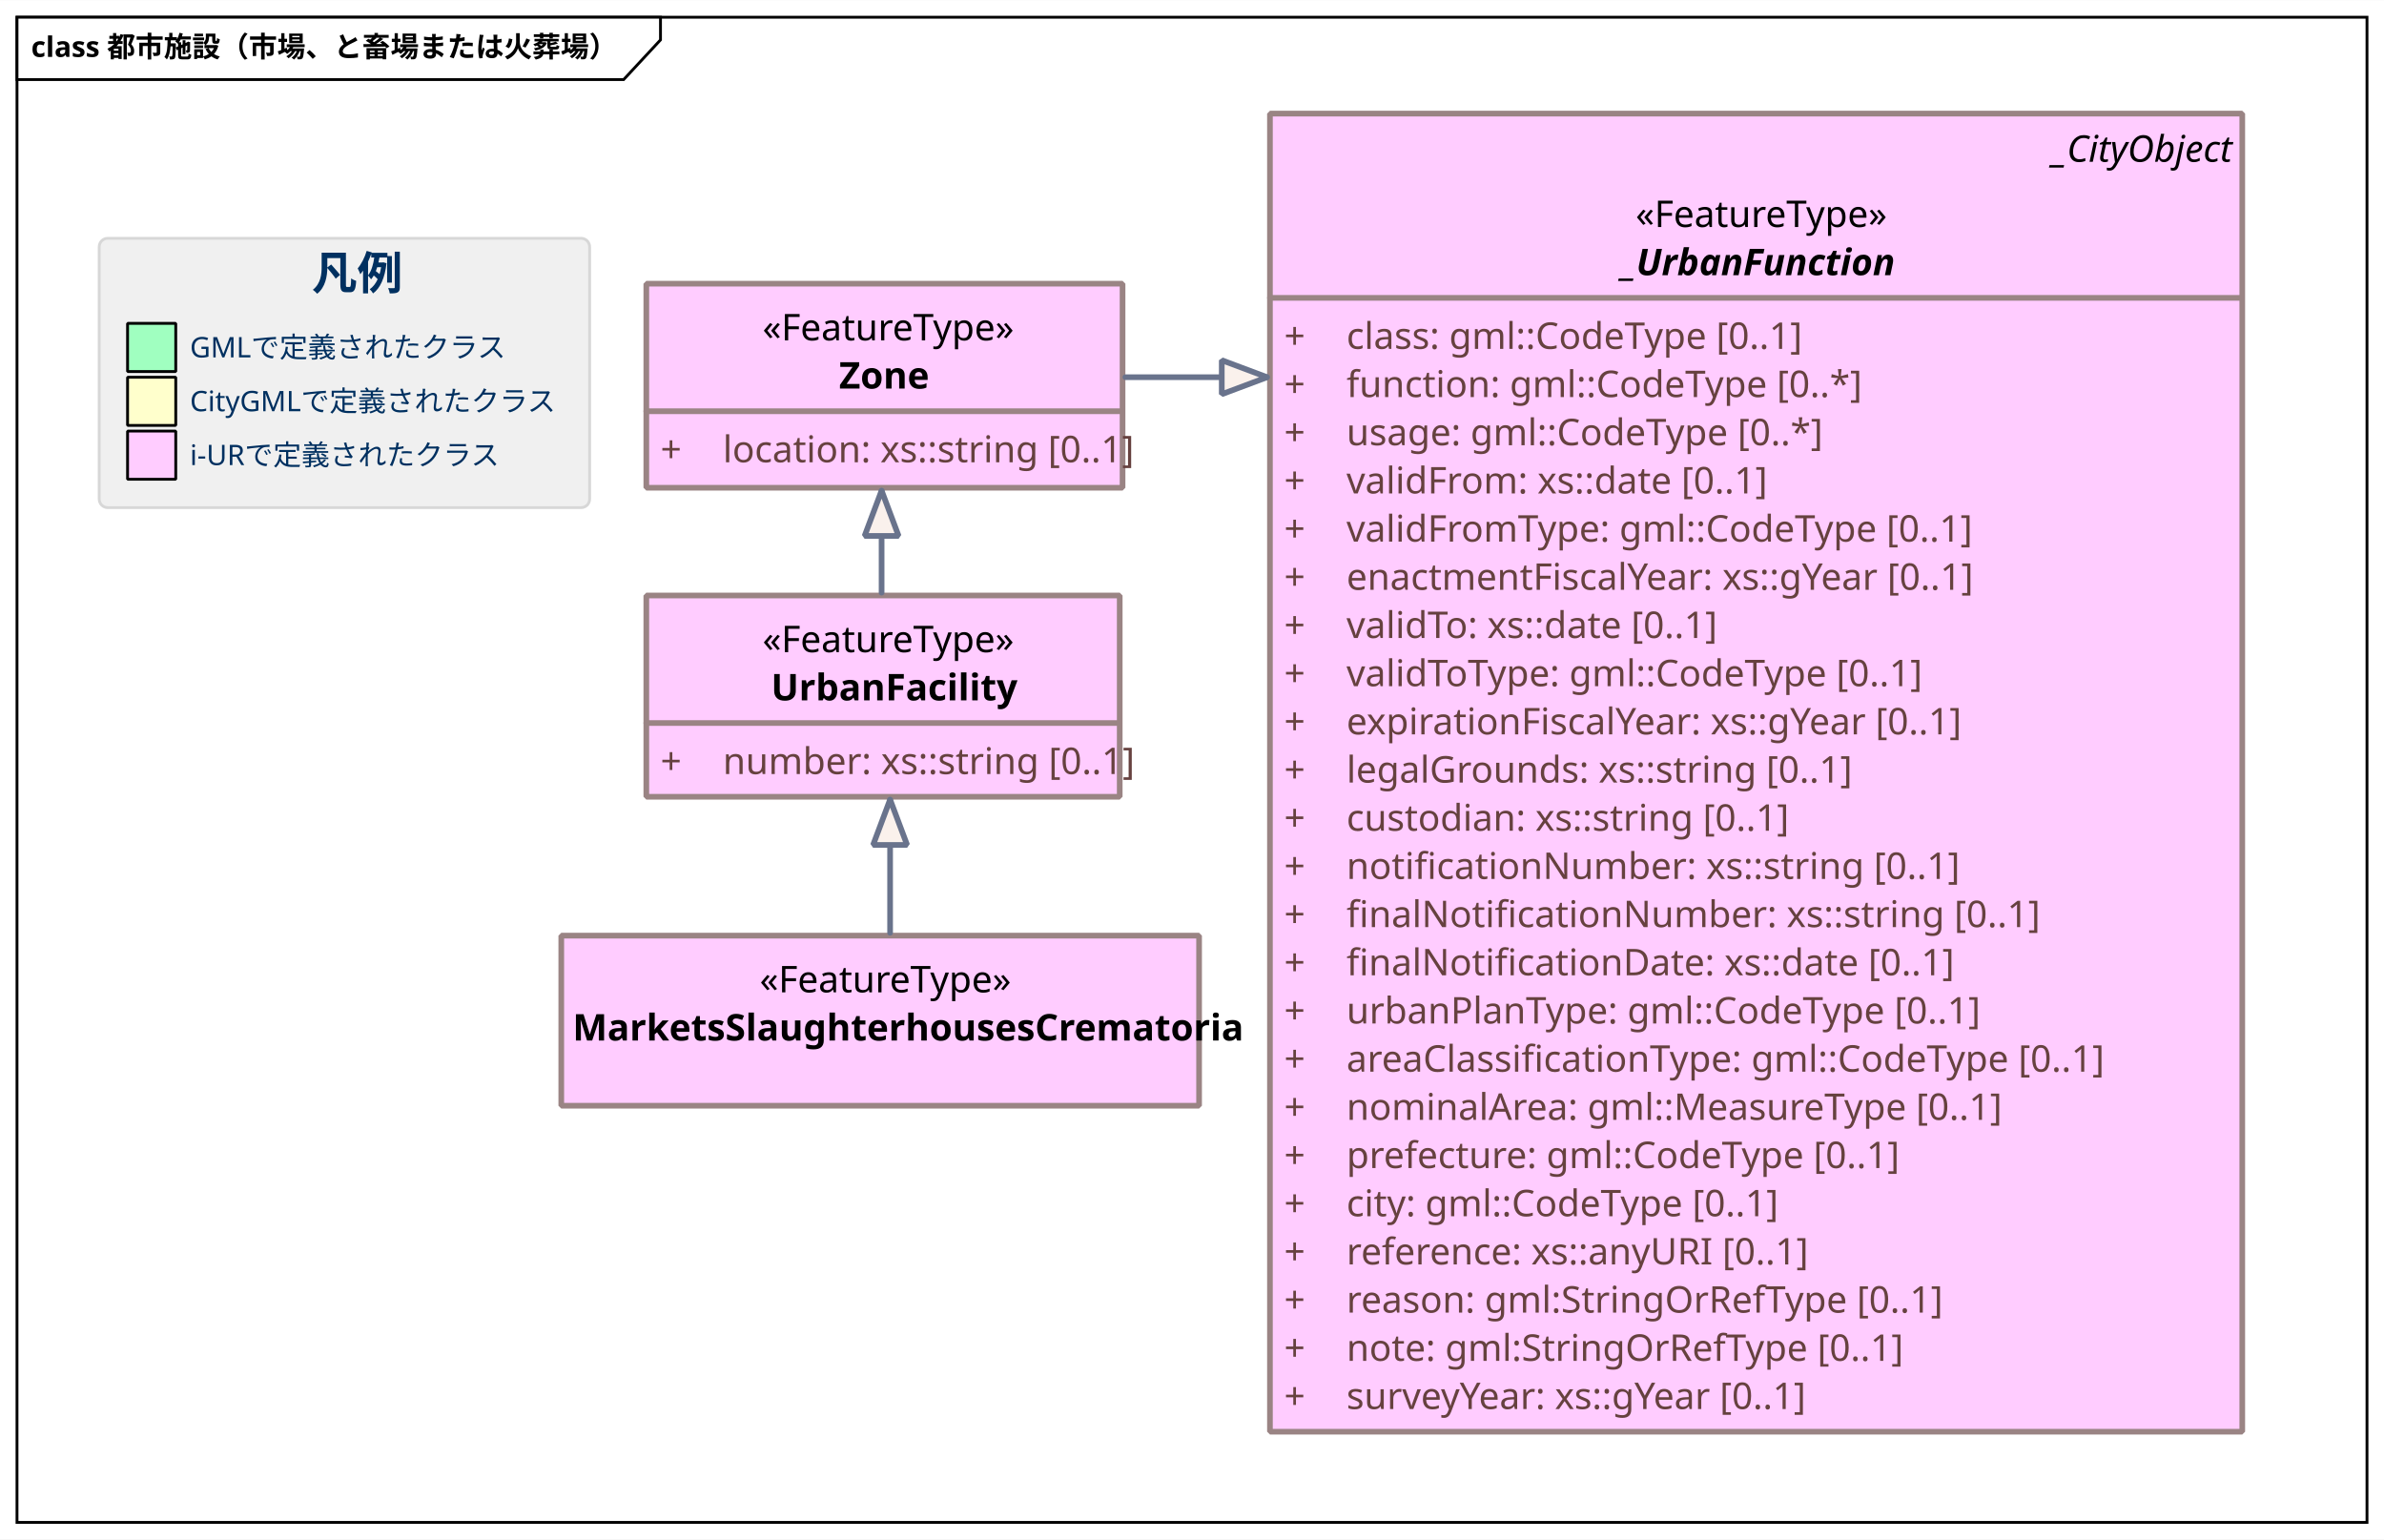
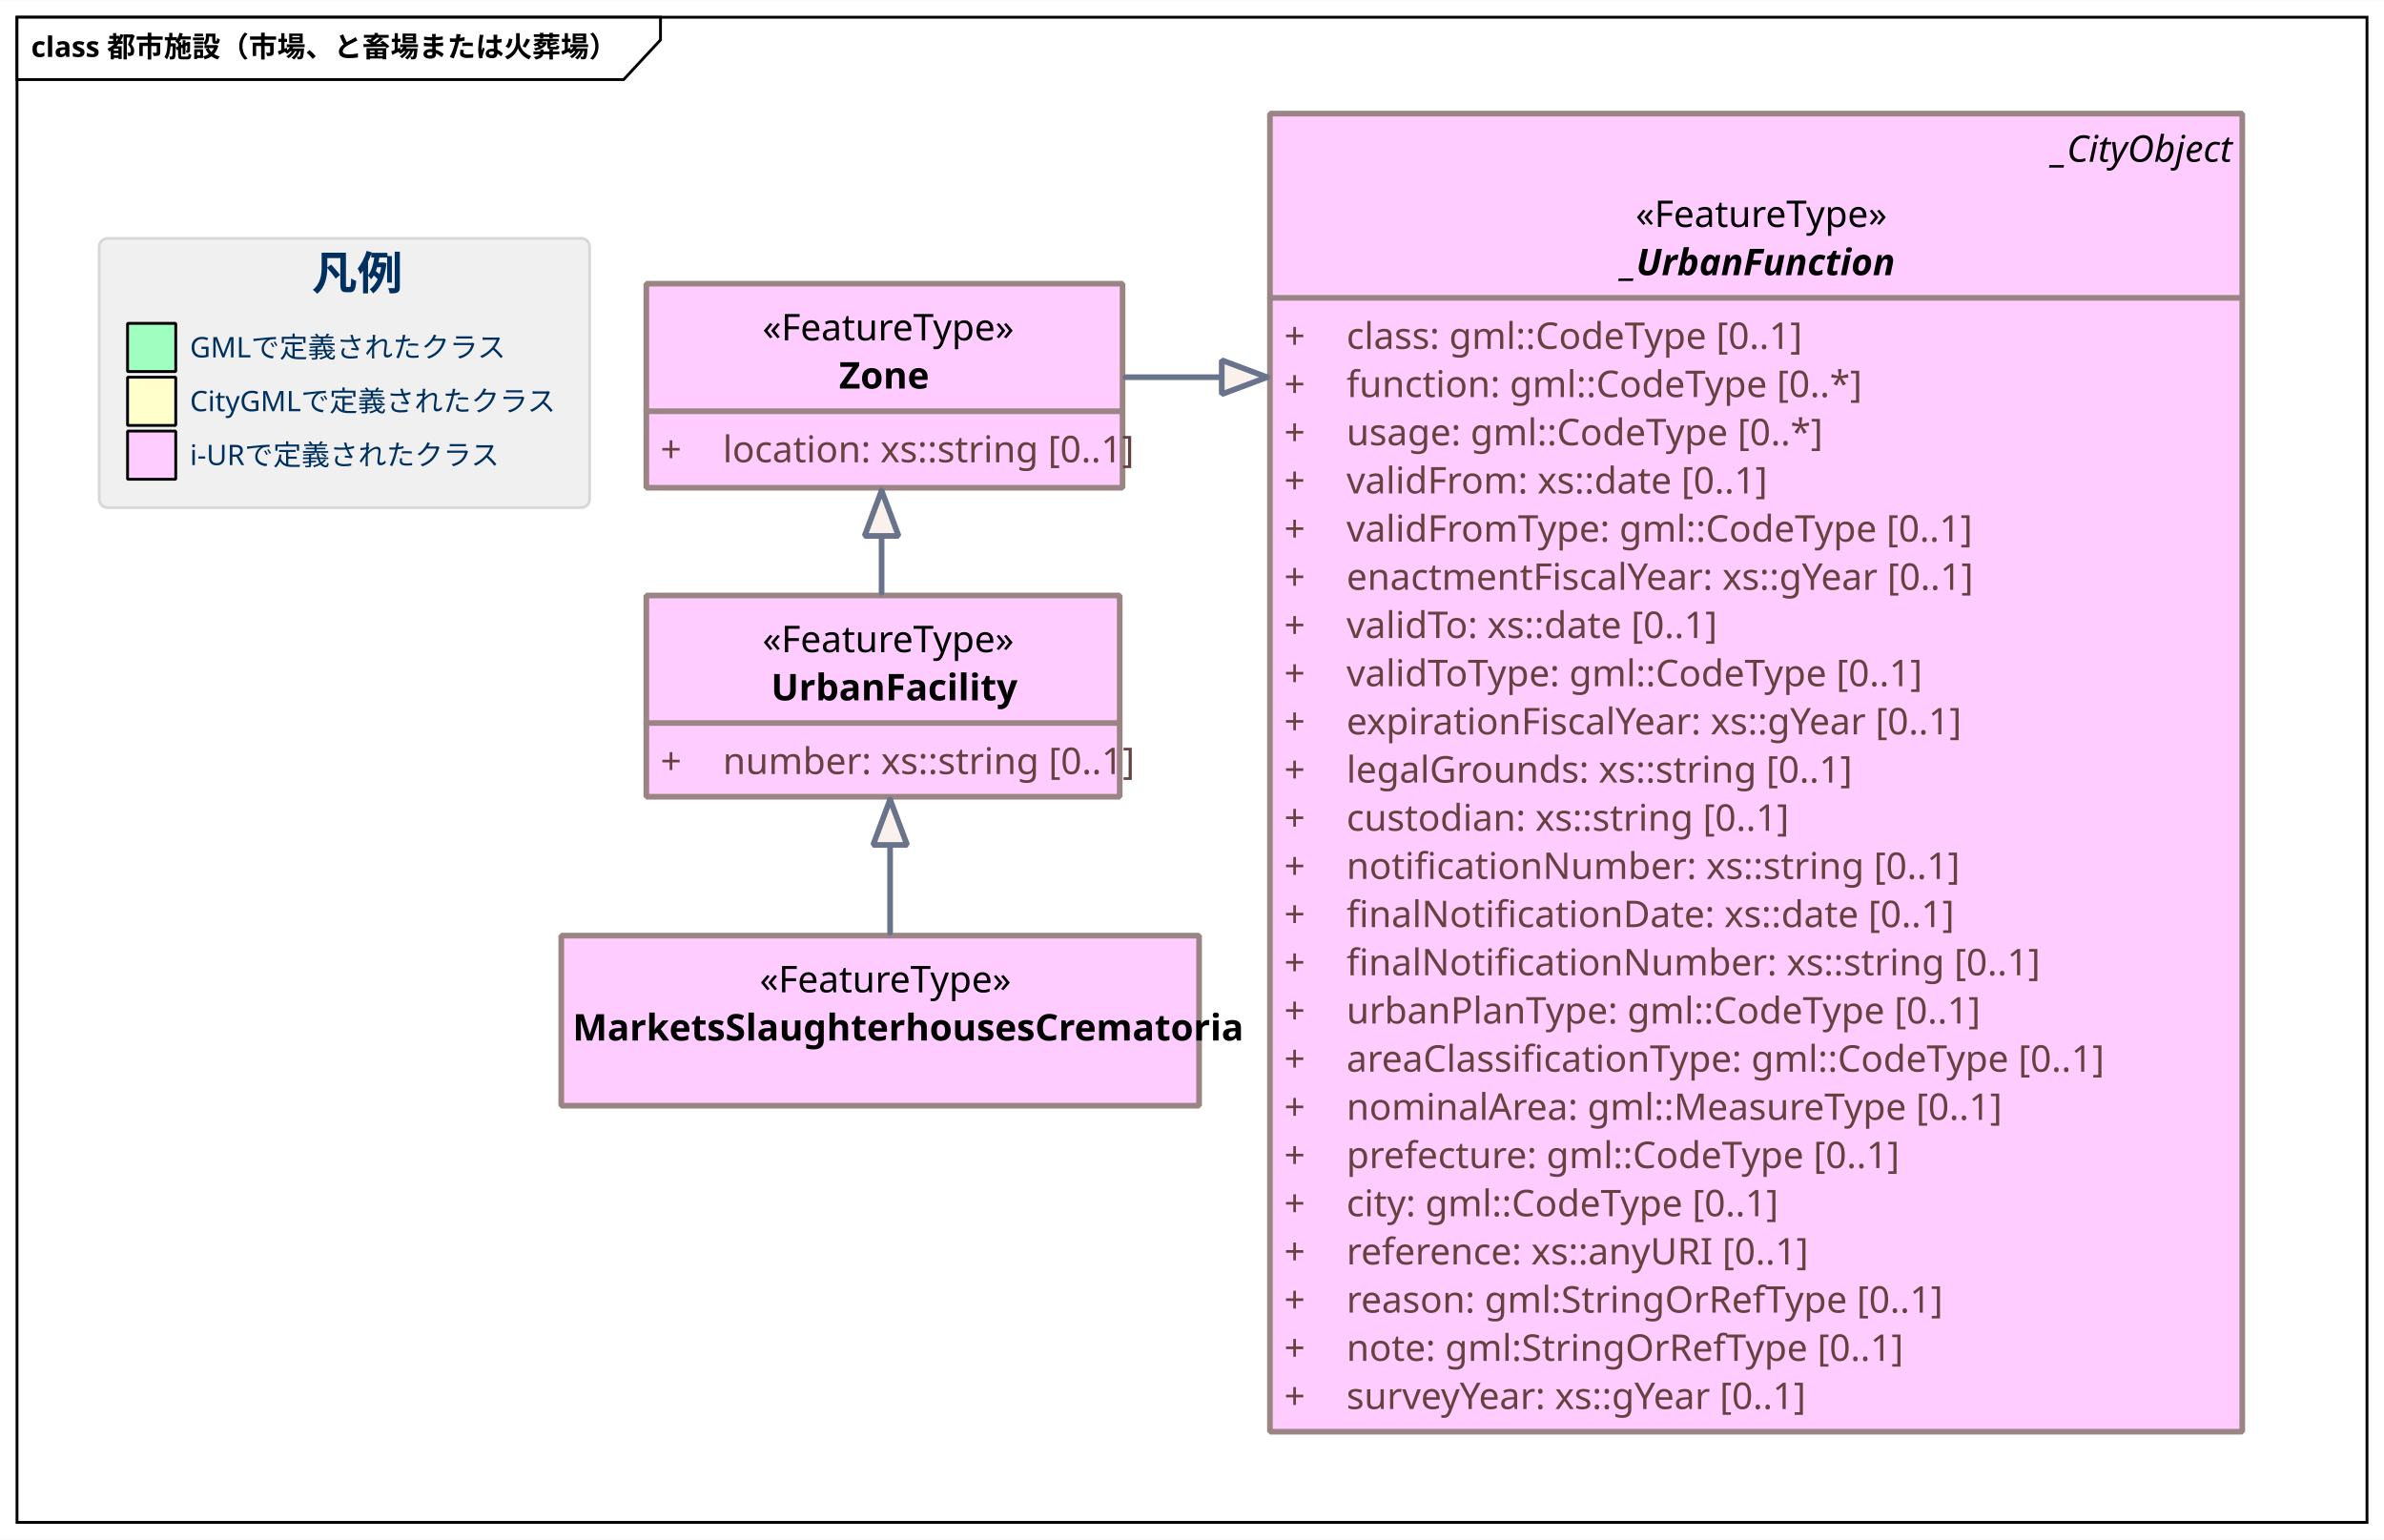
<svg xmlns="http://www.w3.org/2000/svg" width="22.25cm" height="14.37cm" viewBox="0 0 841 543">
  <g style="fill:#FFFFFF;fill-opacity:1.00;">
    <rect x="0" y="0" width="841" height="543" shape-rendering="auto" />
  </g>
  <g style="stroke-width:1;stroke-linecap:square;stroke-linejoin:miter; fill:#000000;fill-opacity:0.00; stroke:#000000; stroke-opacity:1.00">
    <path d="M 6 6 L 6 537 L 835 537 L 835 6 L 6 6" shape-rendering="auto" />
  </g>
  <g style="stroke-width:1;stroke-linecap:square;stroke-linejoin:miter; fill:#FFFFFF;fill-opacity:1.00; stroke:#000000; stroke-opacity:1.00">
    <polygon points="6 28 220 28 233 14 233 6 6 6 6 28" shape-rendering="auto" style="fill-rule:evenodd;" />
  </g>
  <g style="stroke-width:1;stroke-linecap:square;stroke-linejoin:miter; fill:#000000;fill-opacity:1.00; stroke:#000000; stroke-opacity:0.00">
    <text x="11.00" y="20.00" textLength="207" style="font-family:メイリオ; font-weight:700; font-style:normal; font-size:10px; fill:#000000;fill-opacity:1.00; stroke:#000000; stroke-opacity:0.00 stroke-width:0; white-space: pre;" xml:space="preserve" transform="rotate(-0.00 11.00 20.00)">class 都市施設（市場、と畜場または火葬場）</text>
  </g>
  <g style="stroke-width:2;stroke-linecap:round;stroke-linejoin:bevel; fill:#FFCCFF;fill-opacity:1.00; stroke:#9A8484; stroke-opacity:1.00">
    <rect x="198" y="330" width="225" height="60" rx="0.00" shape-rendering="auto" />
  </g>
  <g style="stroke-width:1;stroke-linecap:round;stroke-linejoin:bevel; fill:#000000;fill-opacity:1.00; stroke:#000000; stroke-opacity:0.00">
    <text x="268.00" y="350.00" textLength="85" style="font-family:Yu Gothic UI; font-weight:400; font-style:normal; font-size:13px; fill:#000000;fill-opacity:1.00; stroke:#000000; stroke-opacity:0.00 stroke-width:0; white-space: pre;" xml:space="preserve" transform="rotate(-0.00 268.00 350.00)">«FeatureType»</text>
    <text x="202.00" y="367.00" textLength="217" style="font-family:Yu Gothic UI; font-weight:700; font-style:normal; font-size:13px; fill:#000000;fill-opacity:1.00; stroke:#000000; stroke-opacity:0.00 stroke-width:0; white-space: pre;" xml:space="preserve" transform="rotate(-0.00 202.00 367.00)">MarketsSlaughterhousesCrematoria</text>
  </g>
  <g style="stroke-width:2;stroke-linecap:round;stroke-linejoin:bevel; fill:#FFCCFF;fill-opacity:1.00; stroke:#9A8484; stroke-opacity:1.00">
    <rect x="228" y="210" width="167" height="71" rx="0.00" shape-rendering="auto" />
  </g>
  <g style="stroke-width:1;stroke-linecap:round;stroke-linejoin:bevel; fill:#000000;fill-opacity:1.00; stroke:#000000; stroke-opacity:0.00">
    <text x="269.00" y="230.00" textLength="85" style="font-family:Yu Gothic UI; font-weight:400; font-style:normal; font-size:13px; fill:#000000;fill-opacity:1.00; stroke:#000000; stroke-opacity:0.00 stroke-width:0; white-space: pre;" xml:space="preserve" transform="rotate(-0.00 269.00 230.00)">«FeatureType»</text>
    <text x="272.00" y="247.00" textLength="78" style="font-family:Yu Gothic UI; font-weight:700; font-style:normal; font-size:13px; fill:#000000;fill-opacity:1.00; stroke:#000000; stroke-opacity:0.00 stroke-width:0; white-space: pre;" xml:space="preserve" transform="rotate(-0.00 272.00 247.00)">UrbanFacility</text>
  </g>
  <g style="stroke-width:2;stroke-linecap:round;stroke-linejoin:bevel; fill:#000000;fill-opacity:0.00; stroke:#9A8484; stroke-opacity:1.00">
    <path d="M 228 255 L 394 255" shape-rendering="auto" />
  </g>
  <g style="stroke-width:1;stroke-linecap:round;stroke-linejoin:bevel; fill:#66413F;fill-opacity:1.00; stroke:#000000; stroke-opacity:0.00">
    <text x="233.00" y="273.00" textLength="13" style="font-family:Yu Gothic UI; font-weight:400; font-style:normal; font-size:13px; fill:#66413F;fill-opacity:1.00; stroke:#000000; stroke-opacity:0.00 stroke-width:0; white-space: pre;" xml:space="preserve" transform="rotate(-0.00 233.00 273.00)">+ </text>
    <text x="255.00" y="273.00" textLength="135" style="font-family:Yu Gothic UI; font-weight:400; font-style:normal; font-size:13px; fill:#66413F;fill-opacity:1.00; stroke:#000000; stroke-opacity:0.00 stroke-width:0; white-space: pre;" xml:space="preserve" transform="rotate(-0.00 255.00 273.00)">number: xs::string [0..1]</text>
  </g>
  <g style="stroke-width:2;stroke-linecap:round;stroke-linejoin:bevel; fill:#FFCCFF;fill-opacity:1.00; stroke:#9A8484; stroke-opacity:1.00">
    <rect x="228" y="100" width="168" height="72" rx="0.00" shape-rendering="auto" />
  </g>
  <g style="stroke-width:1;stroke-linecap:round;stroke-linejoin:bevel; fill:#000000;fill-opacity:1.00; stroke:#000000; stroke-opacity:0.00">
    <text x="269.00" y="120.00" textLength="85" style="font-family:Yu Gothic UI; font-weight:400; font-style:normal; font-size:13px; fill:#000000;fill-opacity:1.00; stroke:#000000; stroke-opacity:0.00 stroke-width:0; white-space: pre;" xml:space="preserve" transform="rotate(-0.00 269.00 120.00)">«FeatureType»</text>
    <text x="296.00" y="137.00" textLength="31" style="font-family:Yu Gothic UI; font-weight:700; font-style:normal; font-size:13px; fill:#000000;fill-opacity:1.00; stroke:#000000; stroke-opacity:0.00 stroke-width:0; white-space: pre;" xml:space="preserve" transform="rotate(-0.00 296.00 137.00)">Zone</text>
  </g>
  <g style="stroke-width:2;stroke-linecap:round;stroke-linejoin:bevel; fill:#000000;fill-opacity:0.00; stroke:#9A8484; stroke-opacity:1.00">
    <path d="M 228 145 L 395 145" shape-rendering="auto" />
  </g>
  <g style="stroke-width:1;stroke-linecap:round;stroke-linejoin:bevel; fill:#66413F;fill-opacity:1.00; stroke:#000000; stroke-opacity:0.00">
    <text x="233.00" y="163.00" textLength="13" style="font-family:Yu Gothic UI; font-weight:400; font-style:normal; font-size:13px; fill:#66413F;fill-opacity:1.00; stroke:#000000; stroke-opacity:0.00 stroke-width:0; white-space: pre;" xml:space="preserve" transform="rotate(-0.00 233.00 163.00)">+ </text>
    <text x="255.00" y="163.00" textLength="136" style="font-family:Yu Gothic UI; font-weight:400; font-style:normal; font-size:13px; fill:#66413F;fill-opacity:1.00; stroke:#000000; stroke-opacity:0.00 stroke-width:0; white-space: pre;" xml:space="preserve" transform="rotate(-0.00 255.00 163.00)">location: xs::string [0..1]</text>
  </g>
  <g style="stroke-width:2;stroke-linecap:round;stroke-linejoin:bevel; fill:#FFCCFF;fill-opacity:1.00; stroke:#9A8484; stroke-opacity:1.00">
    <rect x="448" y="40" width="343" height="465" rx="0.00" shape-rendering="auto" />
  </g>
  <g style="stroke-width:1;stroke-linecap:round;stroke-linejoin:bevel; fill:#000000;fill-opacity:1.00; stroke:#000000; stroke-opacity:0.00">
    <text x="724.00" y="57.00" textLength="64" style="font-family:Yu Gothic UI; font-weight:400; font-style:italic; font-size:13px; fill:#000000;fill-opacity:1.00; stroke:#000000; stroke-opacity:0.00 stroke-width:0; white-space: pre;" xml:space="preserve" transform="rotate(-0.00 724.00 57.00)">_CityObject</text>
    <text x="577.00" y="80.00" textLength="85" style="font-family:Yu Gothic UI; font-weight:400; font-style:normal; font-size:13px; fill:#000000;fill-opacity:1.00; stroke:#000000; stroke-opacity:0.00 stroke-width:0; white-space: pre;" xml:space="preserve" transform="rotate(-0.00 577.00 80.00)">«FeatureType»</text>
    <text x="572.00" y="97.00" textLength="95" style="font-family:Yu Gothic UI; font-weight:700; font-style:italic; font-size:13px; fill:#000000;fill-opacity:1.00; stroke:#000000; stroke-opacity:0.00 stroke-width:0; white-space: pre;" xml:space="preserve" transform="rotate(-0.00 572.00 97.00)">_UrbanFunction</text>
  </g>
  <g style="stroke-width:2;stroke-linecap:round;stroke-linejoin:bevel; fill:#000000;fill-opacity:0.00; stroke:#9A8484; stroke-opacity:1.00">
    <path d="M 448 105 L 790 105" shape-rendering="auto" />
  </g>
  <g style="stroke-width:1;stroke-linecap:round;stroke-linejoin:bevel; fill:#66413F;fill-opacity:1.00; stroke:#000000; stroke-opacity:0.00">
    <text x="453.00" y="123.00" textLength="13" style="font-family:Yu Gothic UI; font-weight:400; font-style:normal; font-size:13px; fill:#66413F;fill-opacity:1.00; stroke:#000000; stroke-opacity:0.00 stroke-width:0; white-space: pre;" xml:space="preserve" transform="rotate(-0.00 453.00 123.00)">+ </text>
    <text x="475.00" y="123.00" textLength="154" style="font-family:Yu Gothic UI; font-weight:400; font-style:normal; font-size:13px; fill:#66413F;fill-opacity:1.00; stroke:#000000; stroke-opacity:0.00 stroke-width:0; white-space: pre;" xml:space="preserve" transform="rotate(-0.00 475.00 123.00)">class: gml::CodeType [0..1]</text>
    <text x="453.00" y="140.00" textLength="13" style="font-family:Yu Gothic UI; font-weight:400; font-style:normal; font-size:13px; fill:#66413F;fill-opacity:1.00; stroke:#000000; stroke-opacity:0.00 stroke-width:0; white-space: pre;" xml:space="preserve" transform="rotate(-0.00 453.00 140.00)">+ </text>
    <text x="475.00" y="140.00" textLength="170" style="font-family:Yu Gothic UI; font-weight:400; font-style:normal; font-size:13px; fill:#66413F;fill-opacity:1.00; stroke:#000000; stroke-opacity:0.00 stroke-width:0; white-space: pre;" xml:space="preserve" transform="rotate(-0.00 475.00 140.00)">function: gml::CodeType [0..*]</text>
    <text x="453.00" y="157.00" textLength="13" style="font-family:Yu Gothic UI; font-weight:400; font-style:normal; font-size:13px; fill:#66413F;fill-opacity:1.00; stroke:#000000; stroke-opacity:0.00 stroke-width:0; white-space: pre;" xml:space="preserve" transform="rotate(-0.00 453.00 157.00)">+ </text>
    <text x="475.00" y="157.00" textLength="159" style="font-family:Yu Gothic UI; font-weight:400; font-style:normal; font-size:13px; fill:#66413F;fill-opacity:1.00; stroke:#000000; stroke-opacity:0.00 stroke-width:0; white-space: pre;" xml:space="preserve" transform="rotate(-0.00 475.00 157.00)">usage: gml::CodeType [0..*]</text>
    <text x="453.00" y="174.00" textLength="13" style="font-family:Yu Gothic UI; font-weight:400; font-style:normal; font-size:13px; fill:#66413F;fill-opacity:1.00; stroke:#000000; stroke-opacity:0.00 stroke-width:0; white-space: pre;" xml:space="preserve" transform="rotate(-0.00 453.00 174.00)">+ </text>
    <text x="475.00" y="174.00" textLength="140" style="font-family:Yu Gothic UI; font-weight:400; font-style:normal; font-size:13px; fill:#66413F;fill-opacity:1.00; stroke:#000000; stroke-opacity:0.00 stroke-width:0; white-space: pre;" xml:space="preserve" transform="rotate(-0.00 475.00 174.00)">validFrom: xs::date [0..1]</text>
    <text x="453.00" y="191.00" textLength="13" style="font-family:Yu Gothic UI; font-weight:400; font-style:normal; font-size:13px; fill:#66413F;fill-opacity:1.00; stroke:#000000; stroke-opacity:0.00 stroke-width:0; white-space: pre;" xml:space="preserve" transform="rotate(-0.00 453.00 191.00)">+ </text>
    <text x="475.00" y="191.00" textLength="211" style="font-family:Yu Gothic UI; font-weight:400; font-style:normal; font-size:13px; fill:#66413F;fill-opacity:1.00; stroke:#000000; stroke-opacity:0.00 stroke-width:0; white-space: pre;" xml:space="preserve" transform="rotate(-0.00 475.00 191.00)">validFromType: gml::CodeType [0..1]</text>
    <text x="453.00" y="208.00" textLength="13" style="font-family:Yu Gothic UI; font-weight:400; font-style:normal; font-size:13px; fill:#66413F;fill-opacity:1.00; stroke:#000000; stroke-opacity:0.00 stroke-width:0; white-space: pre;" xml:space="preserve" transform="rotate(-0.00 453.00 208.00)">+ </text>
    <text x="475.00" y="208.00" textLength="208" style="font-family:Yu Gothic UI; font-weight:400; font-style:normal; font-size:13px; fill:#66413F;fill-opacity:1.00; stroke:#000000; stroke-opacity:0.00 stroke-width:0; white-space: pre;" xml:space="preserve" transform="rotate(-0.00 475.00 208.00)">enactmentFiscalYear: xs::gYear [0..1]</text>
    <text x="453.00" y="225.00" textLength="13" style="font-family:Yu Gothic UI; font-weight:400; font-style:normal; font-size:13px; fill:#66413F;fill-opacity:1.00; stroke:#000000; stroke-opacity:0.00 stroke-width:0; white-space: pre;" xml:space="preserve" transform="rotate(-0.00 453.00 225.00)">+ </text>
    <text x="475.00" y="225.00" textLength="125" style="font-family:Yu Gothic UI; font-weight:400; font-style:normal; font-size:13px; fill:#66413F;fill-opacity:1.00; stroke:#000000; stroke-opacity:0.00 stroke-width:0; white-space: pre;" xml:space="preserve" transform="rotate(-0.00 475.00 225.00)">validTo: xs::date [0..1]</text>
    <text x="453.00" y="242.00" textLength="13" style="font-family:Yu Gothic UI; font-weight:400; font-style:normal; font-size:13px; fill:#66413F;fill-opacity:1.00; stroke:#000000; stroke-opacity:0.00 stroke-width:0; white-space: pre;" xml:space="preserve" transform="rotate(-0.00 453.00 242.00)">+ </text>
    <text x="475.00" y="242.00" textLength="196" style="font-family:Yu Gothic UI; font-weight:400; font-style:normal; font-size:13px; fill:#66413F;fill-opacity:1.00; stroke:#000000; stroke-opacity:0.00 stroke-width:0; white-space: pre;" xml:space="preserve" transform="rotate(-0.00 475.00 242.00)">validToType: gml::CodeType [0..1]</text>
    <text x="453.00" y="259.00" textLength="13" style="font-family:Yu Gothic UI; font-weight:400; font-style:normal; font-size:13px; fill:#66413F;fill-opacity:1.00; stroke:#000000; stroke-opacity:0.00 stroke-width:0; white-space: pre;" xml:space="preserve" transform="rotate(-0.00 453.00 259.00)">+ </text>
    <text x="475.00" y="259.00" textLength="206" style="font-family:Yu Gothic UI; font-weight:400; font-style:normal; font-size:13px; fill:#66413F;fill-opacity:1.00; stroke:#000000; stroke-opacity:0.00 stroke-width:0; white-space: pre;" xml:space="preserve" transform="rotate(-0.00 475.00 259.00)">expirationFiscalYear: xs::gYear [0..1]</text>
    <text x="453.00" y="276.00" textLength="13" style="font-family:Yu Gothic UI; font-weight:400; font-style:normal; font-size:13px; fill:#66413F;fill-opacity:1.00; stroke:#000000; stroke-opacity:0.00 stroke-width:0; white-space: pre;" xml:space="preserve" transform="rotate(-0.00 453.00 276.00)">+ </text>
    <text x="475.00" y="276.00" textLength="168" style="font-family:Yu Gothic UI; font-weight:400; font-style:normal; font-size:13px; fill:#66413F;fill-opacity:1.00; stroke:#000000; stroke-opacity:0.00 stroke-width:0; white-space: pre;" xml:space="preserve" transform="rotate(-0.00 475.00 276.00)">legalGrounds: xs::string [0..1]</text>
    <text x="453.00" y="293.00" textLength="13" style="font-family:Yu Gothic UI; font-weight:400; font-style:normal; font-size:13px; fill:#66413F;fill-opacity:1.00; stroke:#000000; stroke-opacity:0.00 stroke-width:0; white-space: pre;" xml:space="preserve" transform="rotate(-0.00 453.00 293.00)">+ </text>
    <text x="475.00" y="293.00" textLength="146" style="font-family:Yu Gothic UI; font-weight:400; font-style:normal; font-size:13px; fill:#66413F;fill-opacity:1.00; stroke:#000000; stroke-opacity:0.00 stroke-width:0; white-space: pre;" xml:space="preserve" transform="rotate(-0.00 475.00 293.00)">custodian: xs::string [0..1]</text>
    <text x="453.00" y="310.00" textLength="13" style="font-family:Yu Gothic UI; font-weight:400; font-style:normal; font-size:13px; fill:#66413F;fill-opacity:1.00; stroke:#000000; stroke-opacity:0.00 stroke-width:0; white-space: pre;" xml:space="preserve" transform="rotate(-0.00 453.00 310.00)">+ </text>
    <text x="475.00" y="310.00" textLength="202" style="font-family:Yu Gothic UI; font-weight:400; font-style:normal; font-size:13px; fill:#66413F;fill-opacity:1.00; stroke:#000000; stroke-opacity:0.00 stroke-width:0; white-space: pre;" xml:space="preserve" transform="rotate(-0.00 475.00 310.00)">notificationNumber: xs::string [0..1]</text>
    <text x="453.00" y="327.00" textLength="13" style="font-family:Yu Gothic UI; font-weight:400; font-style:normal; font-size:13px; fill:#66413F;fill-opacity:1.00; stroke:#000000; stroke-opacity:0.00 stroke-width:0; white-space: pre;" xml:space="preserve" transform="rotate(-0.00 453.00 327.00)">+ </text>
-     <text x="475.00" y="327.00" textLength="229" style="font-family:Yu Gothic UI; font-weight:400; font-style:normal; font-size:13px; fill:#66413F;fill-opacity:1.00; stroke:#000000; stroke-opacity:0.00 stroke-width:0; white-space: pre;" xml:space="preserve" transform="rotate(-0.00 475.00 327.00)">finalNotificationNumber: xs::string [0..1]</text>
+     <text x="475.00" y="327.00" textLength="201" style="font-family:Yu Gothic UI; font-weight:400; font-style:normal; font-size:13px; fill:#66413F;fill-opacity:1.00; stroke:#000000; stroke-opacity:0.00 stroke-width:0; white-space: pre;" xml:space="preserve" transform="rotate(-0.00 475.00 327.00)">finalNotificationDate: xs::date [0..1]</text>
    <text x="453.00" y="344.00" textLength="13" style="font-family:Yu Gothic UI; font-weight:400; font-style:normal; font-size:13px; fill:#66413F;fill-opacity:1.00; stroke:#000000; stroke-opacity:0.00 stroke-width:0; white-space: pre;" xml:space="preserve" transform="rotate(-0.00 453.00 344.00)">+ </text>
-     <text x="475.00" y="344.00" textLength="201" style="font-family:Yu Gothic UI; font-weight:400; font-style:normal; font-size:13px; fill:#66413F;fill-opacity:1.00; stroke:#000000; stroke-opacity:0.00 stroke-width:0; white-space: pre;" xml:space="preserve" transform="rotate(-0.00 475.00 344.00)">finalNotificationDate: xs::date [0..1]</text>
+     <text x="475.00" y="344.00" textLength="229" style="font-family:Yu Gothic UI; font-weight:400; font-style:normal; font-size:13px; fill:#66413F;fill-opacity:1.00; stroke:#000000; stroke-opacity:0.00 stroke-width:0; white-space: pre;" xml:space="preserve" transform="rotate(-0.00 475.00 344.00)">finalNotificationNumber: xs::string [0..1]</text>
    <text x="453.00" y="361.00" textLength="13" style="font-family:Yu Gothic UI; font-weight:400; font-style:normal; font-size:13px; fill:#66413F;fill-opacity:1.00; stroke:#000000; stroke-opacity:0.00 stroke-width:0; white-space: pre;" xml:space="preserve" transform="rotate(-0.00 453.00 361.00)">+ </text>
    <text x="475.00" y="361.00" textLength="212" style="font-family:Yu Gothic UI; font-weight:400; font-style:normal; font-size:13px; fill:#66413F;fill-opacity:1.00; stroke:#000000; stroke-opacity:0.00 stroke-width:0; white-space: pre;" xml:space="preserve" transform="rotate(-0.00 475.00 361.00)">urbanPlanType: gml::CodeType [0..1]</text>
    <text x="453.00" y="378.00" textLength="13" style="font-family:Yu Gothic UI; font-weight:400; font-style:normal; font-size:13px; fill:#66413F;fill-opacity:1.00; stroke:#000000; stroke-opacity:0.00 stroke-width:0; white-space: pre;" xml:space="preserve" transform="rotate(-0.00 453.00 378.00)">+ </text>
    <text x="475.00" y="378.00" textLength="255" style="font-family:Yu Gothic UI; font-weight:400; font-style:normal; font-size:13px; fill:#66413F;fill-opacity:1.00; stroke:#000000; stroke-opacity:0.00 stroke-width:0; white-space: pre;" xml:space="preserve" transform="rotate(-0.00 475.00 378.00)">areaClassificationType: gml::CodeType [0..1]</text>
    <text x="453.00" y="395.00" textLength="13" style="font-family:Yu Gothic UI; font-weight:400; font-style:normal; font-size:13px; fill:#66413F;fill-opacity:1.00; stroke:#000000; stroke-opacity:0.00 stroke-width:0; white-space: pre;" xml:space="preserve" transform="rotate(-0.00 453.00 395.00)">+ </text>
    <text x="475.00" y="395.00" textLength="219" style="font-family:Yu Gothic UI; font-weight:400; font-style:normal; font-size:13px; fill:#66413F;fill-opacity:1.00; stroke:#000000; stroke-opacity:0.00 stroke-width:0; white-space: pre;" xml:space="preserve" transform="rotate(-0.00 475.00 395.00)">nominalArea: gml::MeasureType [0..1]</text>
    <text x="453.00" y="412.00" textLength="13" style="font-family:Yu Gothic UI; font-weight:400; font-style:normal; font-size:13px; fill:#66413F;fill-opacity:1.00; stroke:#000000; stroke-opacity:0.00 stroke-width:0; white-space: pre;" xml:space="preserve" transform="rotate(-0.00 453.00 412.00)">+ </text>
    <text x="475.00" y="412.00" textLength="186" style="font-family:Yu Gothic UI; font-weight:400; font-style:normal; font-size:13px; fill:#66413F;fill-opacity:1.00; stroke:#000000; stroke-opacity:0.00 stroke-width:0; white-space: pre;" xml:space="preserve" transform="rotate(-0.00 475.00 412.00)">prefecture: gml::CodeType [0..1]</text>
    <text x="453.00" y="429.00" textLength="13" style="font-family:Yu Gothic UI; font-weight:400; font-style:normal; font-size:13px; fill:#66413F;fill-opacity:1.00; stroke:#000000; stroke-opacity:0.00 stroke-width:0; white-space: pre;" xml:space="preserve" transform="rotate(-0.00 453.00 429.00)">+ </text>
    <text x="475.00" y="429.00" textLength="145" style="font-family:Yu Gothic UI; font-weight:400; font-style:normal; font-size:13px; fill:#66413F;fill-opacity:1.00; stroke:#000000; stroke-opacity:0.00 stroke-width:0; white-space: pre;" xml:space="preserve" transform="rotate(-0.00 475.00 429.00)">city: gml::CodeType [0..1]</text>
    <text x="453.00" y="446.00" textLength="13" style="font-family:Yu Gothic UI; font-weight:400; font-style:normal; font-size:13px; fill:#66413F;fill-opacity:1.00; stroke:#000000; stroke-opacity:0.00 stroke-width:0; white-space: pre;" xml:space="preserve" transform="rotate(-0.00 453.00 446.00)">+ </text>
    <text x="475.00" y="446.00" textLength="152" style="font-family:Yu Gothic UI; font-weight:400; font-style:normal; font-size:13px; fill:#66413F;fill-opacity:1.00; stroke:#000000; stroke-opacity:0.00 stroke-width:0; white-space: pre;" xml:space="preserve" transform="rotate(-0.00 475.00 446.00)">reference: xs::anyURI [0..1]</text>
    <text x="453.00" y="463.00" textLength="13" style="font-family:Yu Gothic UI; font-weight:400; font-style:normal; font-size:13px; fill:#66413F;fill-opacity:1.00; stroke:#000000; stroke-opacity:0.00 stroke-width:0; white-space: pre;" xml:space="preserve" transform="rotate(-0.00 453.00 463.00)">+ </text>
    <text x="475.00" y="463.00" textLength="200" style="font-family:Yu Gothic UI; font-weight:400; font-style:normal; font-size:13px; fill:#66413F;fill-opacity:1.00; stroke:#000000; stroke-opacity:0.00 stroke-width:0; white-space: pre;" xml:space="preserve" transform="rotate(-0.00 475.00 463.00)">reason: gml:StringOrRefType [0..1]</text>
    <text x="453.00" y="480.00" textLength="13" style="font-family:Yu Gothic UI; font-weight:400; font-style:normal; font-size:13px; fill:#66413F;fill-opacity:1.00; stroke:#000000; stroke-opacity:0.00 stroke-width:0; white-space: pre;" xml:space="preserve" transform="rotate(-0.00 453.00 480.00)">+ </text>
    <text x="475.00" y="480.00" textLength="186" style="font-family:Yu Gothic UI; font-weight:400; font-style:normal; font-size:13px; fill:#66413F;fill-opacity:1.00; stroke:#000000; stroke-opacity:0.00 stroke-width:0; white-space: pre;" xml:space="preserve" transform="rotate(-0.00 475.00 480.00)">note: gml:StringOrRefType [0..1]</text>
    <text x="453.00" y="497.00" textLength="13" style="font-family:Yu Gothic UI; font-weight:400; font-style:normal; font-size:13px; fill:#66413F;fill-opacity:1.00; stroke:#000000; stroke-opacity:0.00 stroke-width:0; white-space: pre;" xml:space="preserve" transform="rotate(-0.00 453.00 497.00)">+ </text>
    <text x="475.00" y="497.00" textLength="154" style="font-family:Yu Gothic UI; font-weight:400; font-style:normal; font-size:13px; fill:#66413F;fill-opacity:1.00; stroke:#000000; stroke-opacity:0.00 stroke-width:0; white-space: pre;" xml:space="preserve" transform="rotate(-0.00 475.00 497.00)">surveyYear: xs::gYear [0..1]</text>
  </g>
  <g style="stroke-width:1;stroke-linecap:round;stroke-linejoin:bevel; fill:#F0F0F0;fill-opacity:1.00; stroke:#D7D7D7; stroke-opacity:1.00">
    <rect x="35" y="84" width="173" height="95" rx="3.00" shape-rendering="auto" />
  </g>
  <g style="stroke-width:1;stroke-linecap:round;stroke-linejoin:bevel; fill:#A0FFC0;fill-opacity:1.00; stroke:#000000; stroke-opacity:1.00">
    <rect x="45" y="114" width="17" height="17" rx="0.00" shape-rendering="auto" />
  </g>
  <g style="stroke-width:1;stroke-linecap:round;stroke-linejoin:bevel; fill:#003060;fill-opacity:1.00; stroke:#000000; stroke-opacity:0.00">
    <text x="67.00" y="126.00" textLength="111" style="font-family:メイリオ; font-weight:0; font-style:normal; font-size:10px; fill:#003060;fill-opacity:1.00; stroke:#000000; stroke-opacity:0.00 stroke-width:0; white-space: pre;" xml:space="preserve" transform="rotate(-0.00 67.00 126.00)">GMLで定義されたクラス</text>
  </g>
  <g style="stroke-width:1;stroke-linecap:round;stroke-linejoin:bevel; fill:#FFFFCC;fill-opacity:1.00; stroke:#000000; stroke-opacity:1.00">
    <rect x="45" y="133" width="17" height="17" rx="0.00" shape-rendering="auto" />
  </g>
  <g style="stroke-width:1;stroke-linecap:round;stroke-linejoin:bevel; fill:#003060;fill-opacity:1.00; stroke:#000000; stroke-opacity:0.00">
    <text x="67.00" y="145.00" textLength="131" style="font-family:メイリオ; font-weight:0; font-style:normal; font-size:10px; fill:#003060;fill-opacity:1.00; stroke:#000000; stroke-opacity:0.00 stroke-width:0; white-space: pre;" xml:space="preserve" transform="rotate(-0.00 67.00 145.00)">CityGMLで定義されたクラス</text>
  </g>
  <g style="stroke-width:1;stroke-linecap:round;stroke-linejoin:bevel; fill:#FFCCFF;fill-opacity:1.00; stroke:#000000; stroke-opacity:1.00">
    <rect x="45" y="152" width="17" height="17" rx="0.00" shape-rendering="auto" />
  </g>
  <g style="stroke-width:1;stroke-linecap:round;stroke-linejoin:bevel; fill:#003060;fill-opacity:1.00; stroke:#000000; stroke-opacity:0.00">
    <text x="67.00" y="164.00" textLength="111" style="font-family:メイリオ; font-weight:0; font-style:normal; font-size:10px; fill:#003060;fill-opacity:1.00; stroke:#000000; stroke-opacity:0.00 stroke-width:0; white-space: pre;" xml:space="preserve" transform="rotate(-0.00 67.00 164.00)">i-URで定義されたクラス</text>
    <text x="110.00" y="102.00" textLength="22" style="font-family:メイリオ; font-weight:700; font-style:normal; font-size:16px; fill:#003060;fill-opacity:1.00; stroke:#000000; stroke-opacity:0.00 stroke-width:0; white-space: pre;" xml:space="preserve" transform="rotate(-0.00 110.00 102.00)">凡例</text>
  </g>
  <g style="stroke-width:2;stroke-linecap:round;stroke-linejoin:bevel; fill:#000000;fill-opacity:0.00; stroke:#69738C; stroke-opacity:1.00">
    <path d="M 314 329 L 314 282" shape-rendering="auto" />
  </g>
  <g style="stroke-width:2;stroke-linecap:round;stroke-linejoin:bevel; fill:#FAF1EC;fill-opacity:1.00; stroke:#69738C; stroke-opacity:1.00">
    <polygon points="320 298 308 298 314 282" shape-rendering="auto" style="fill-rule:evenodd;" />
  </g>
  <g style="stroke-width:2;stroke-linecap:round;stroke-linejoin:bevel; fill:#000000;fill-opacity:0.00; stroke:#69738C; stroke-opacity:1.00">
    <path d="M 311 209 L 311 173" shape-rendering="auto" />
  </g>
  <g style="stroke-width:2;stroke-linecap:round;stroke-linejoin:bevel; fill:#FAF1EC;fill-opacity:1.00; stroke:#69738C; stroke-opacity:1.00">
    <polygon points="317 189 305 189 311 173" shape-rendering="auto" style="fill-rule:evenodd;" />
  </g>
  <g style="stroke-width:2;stroke-linecap:round;stroke-linejoin:bevel; fill:#000000;fill-opacity:0.00; stroke:#69738C; stroke-opacity:1.00">
    <path d="M 397 133 L 447 133" shape-rendering="auto" />
  </g>
  <g style="stroke-width:2;stroke-linecap:round;stroke-linejoin:bevel; fill:#FAF1EC;fill-opacity:1.00; stroke:#69738C; stroke-opacity:1.00">
    <polygon points="431 139 431 127 447 133" shape-rendering="auto" style="fill-rule:evenodd;" />
  </g>
</svg>
